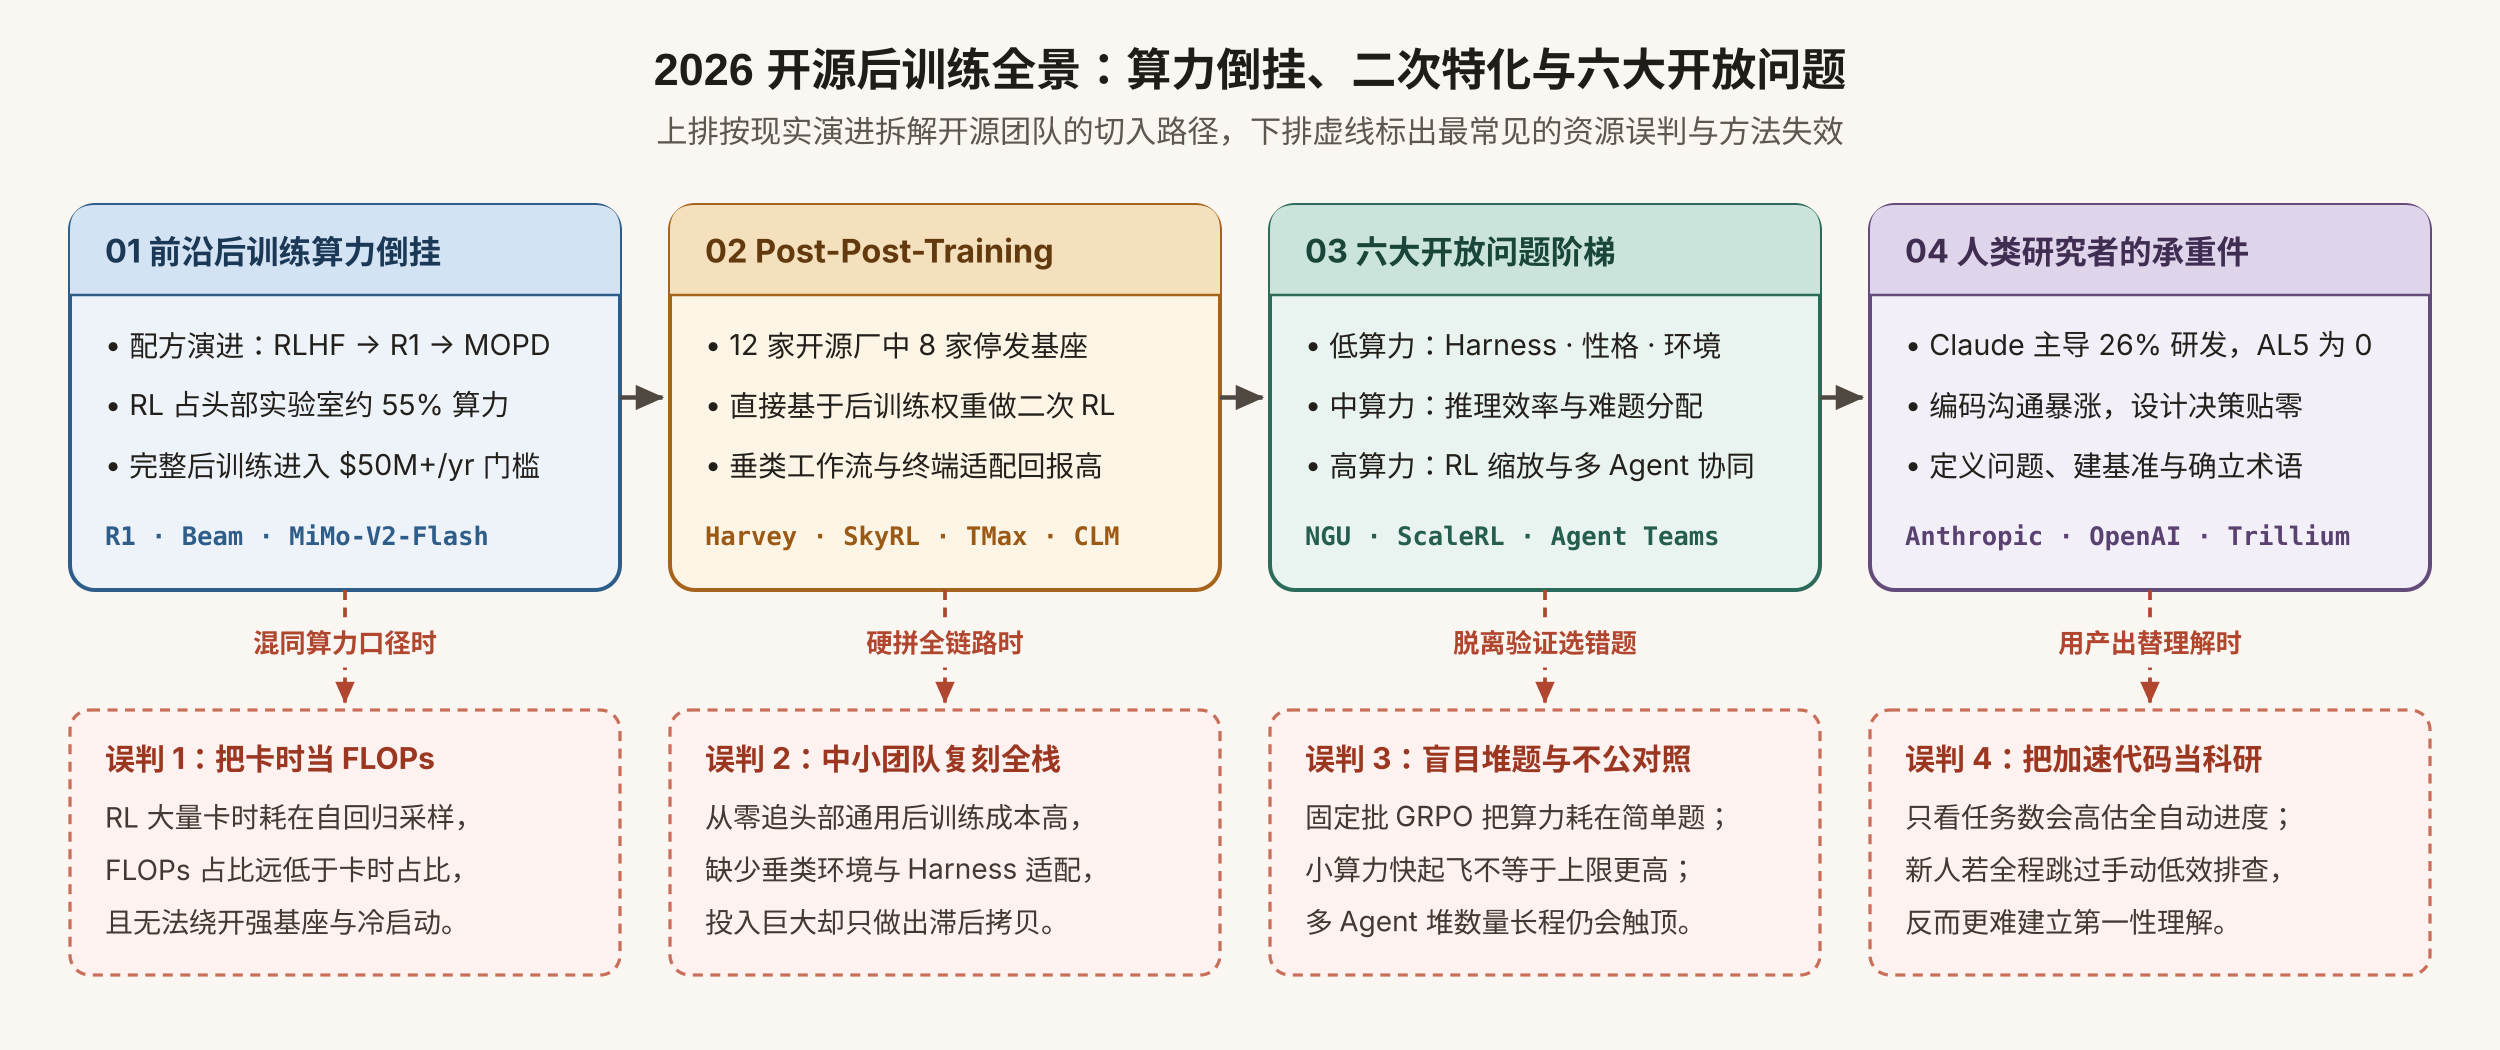
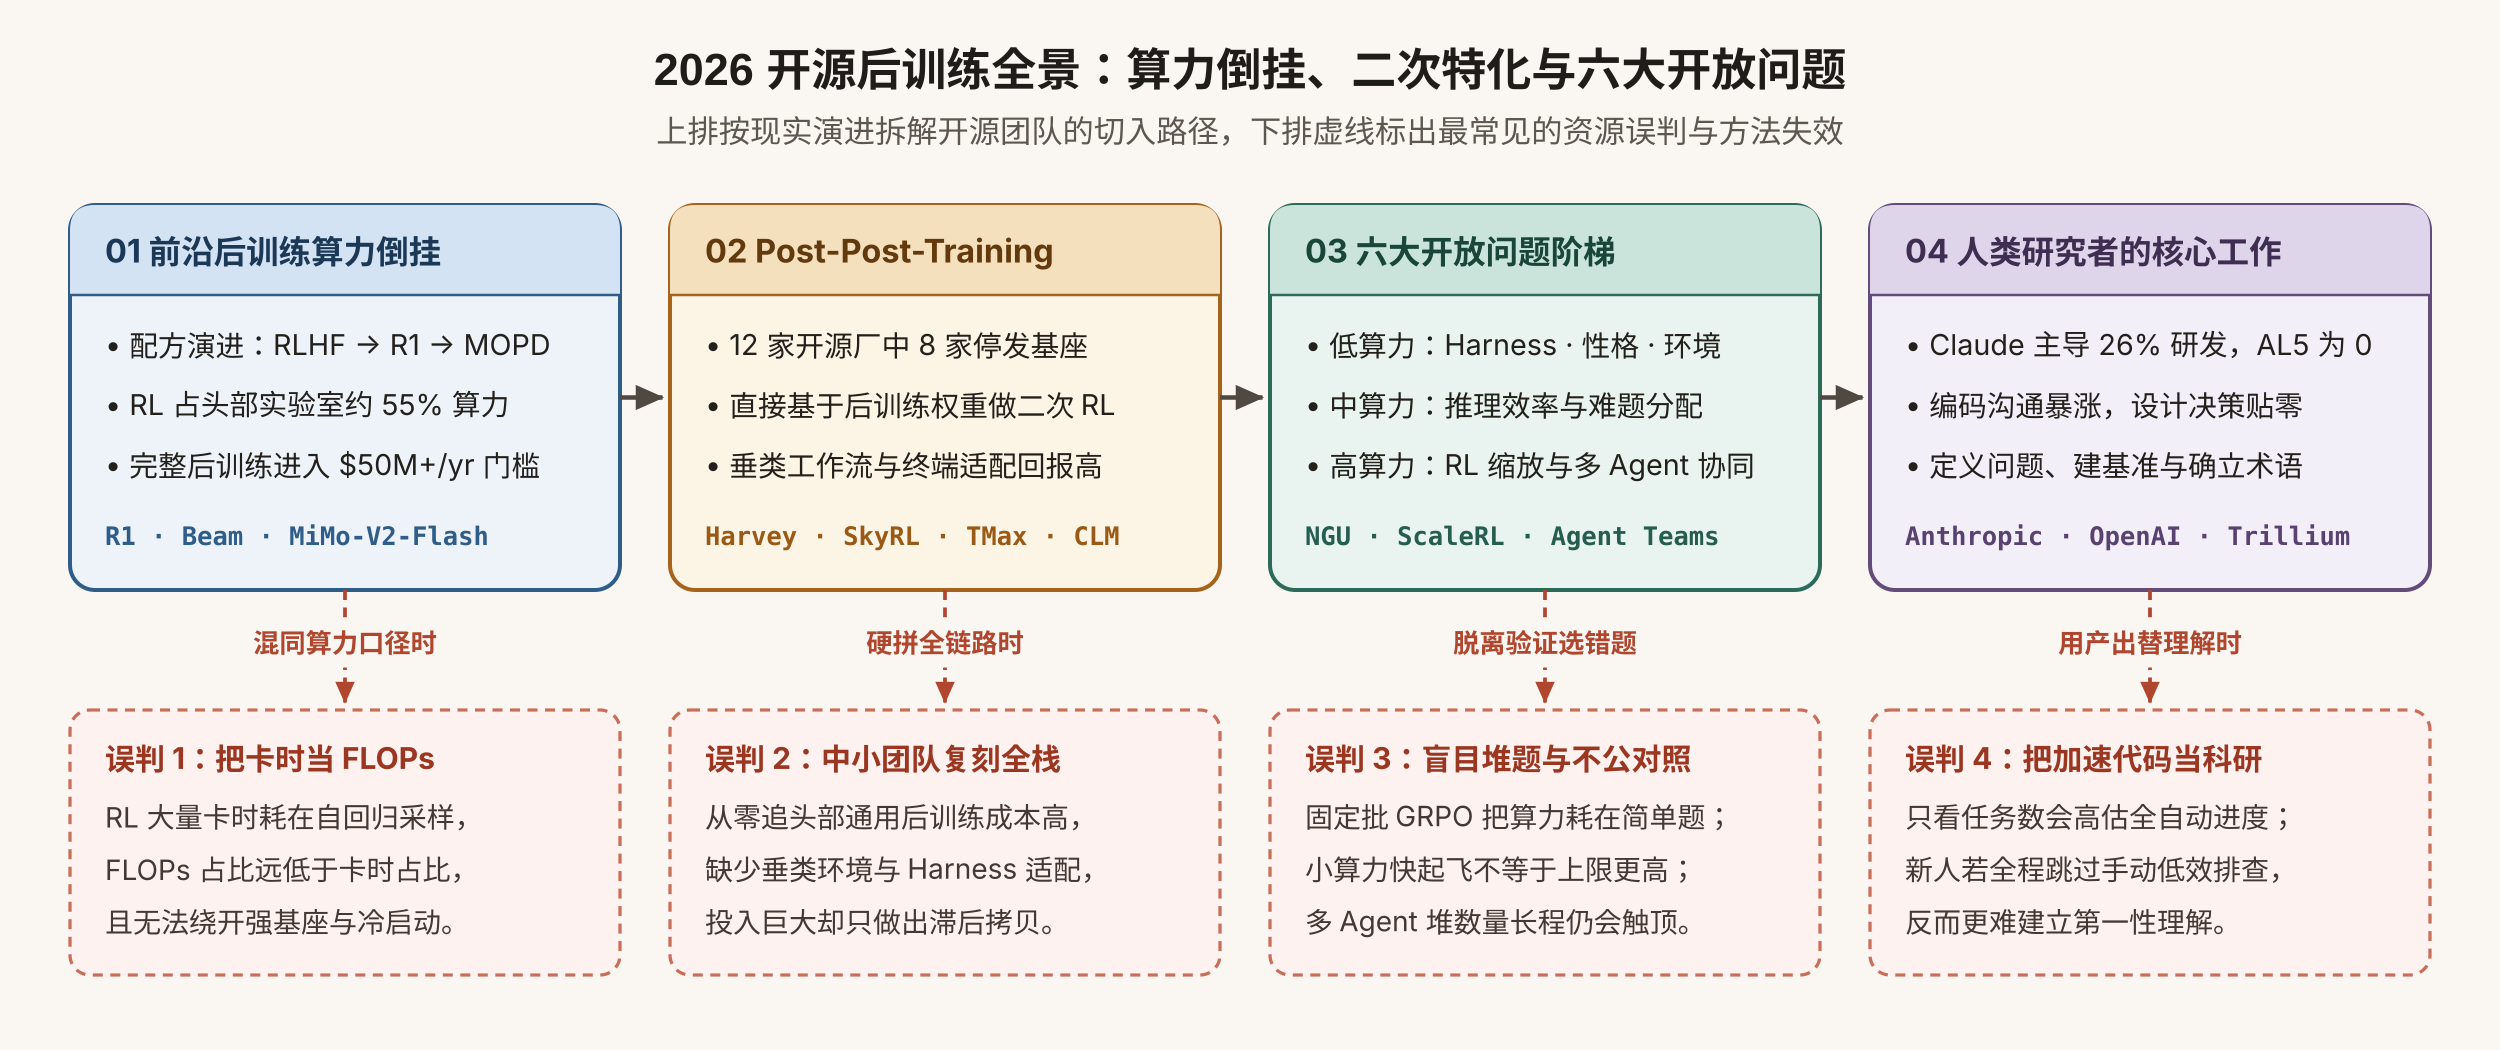
<svg xmlns="http://www.w3.org/2000/svg" viewBox="0 0 1000 420" width="1000" height="420" role="img" aria-labelledby="title desc">
  <defs>
    <marker id="arrow-main" viewBox="0 0 10 10" refX="8.5" refY="5" markerWidth="7" markerHeight="7" orient="auto">
      <path d="M0 1 L9 5 L0 9 z" fill="#4f4942" />
    </marker>
    <marker id="arrow-fail" viewBox="0 0 10 10" refX="8.5" refY="5" markerWidth="6.5" markerHeight="6.5" orient="auto">
      <path d="M0 1 L9 5 L0 9 z" fill="#b1462f" />
    </marker>
  </defs>
  <rect width="1000" height="420" fill="#faf7f2" />
  <text font-family="-apple-system, BlinkMacSystemFont, 'PingFang SC', 'Hiragino Sans GB', 'Segoe UI', Arial, sans-serif" x="500" y="34" font-size="18" font-weight="700" fill="#1f1d1a" text-anchor="middle">2026 开源后训练全景：算力倒挂、二次特化与六大开放问题</text>
  <text font-family="-apple-system, BlinkMacSystemFont, 'PingFang SC', 'Hiragino Sans GB', 'Segoe UI', Arial, sans-serif" x="500" y="57" font-size="12.5" fill="#5d574f" text-anchor="middle">上排按现实演进拆解开源团队的切入路径，下排虚线标出最常见的资源误判与方法失效</text>
  <rect x="28" y="82" width="220" height="154" rx="10" fill="#edf3f9" stroke="#2f5d8a" stroke-width="1.6" />
  <path d="M38 82 H238 Q248 82 248 92 V118 H28 V92 Q28 82 38 82 Z" fill="#d3e3f3" />
  <line x1="28" y1="118" x2="248" y2="118" stroke="#2f5d8a" stroke-width="1" />
  <text font-family="-apple-system, BlinkMacSystemFont, 'PingFang SC', 'Hiragino Sans GB', sans-serif" x="42" y="105" font-size="13" font-weight="700" fill="#1b3956">01 前沿后训练算力倒挂</text>
  <text font-family="-apple-system, BlinkMacSystemFont, 'PingFang SC', 'Hiragino Sans GB', sans-serif" x="42" y="142" font-size="11.5" fill="#23201c">• 配方演进：RLHF → R1 → MOPD</text>
  <text font-family="-apple-system, BlinkMacSystemFont, 'PingFang SC', 'Hiragino Sans GB', sans-serif" x="42" y="166" font-size="11.5" fill="#23201c">• RL 占头部实验室约 55% 算力</text>
  <text font-family="-apple-system, BlinkMacSystemFont, 'PingFang SC', 'Hiragino Sans GB', sans-serif" x="42" y="190" font-size="11.5" fill="#23201c">• 完整后训练进入 $50M+/yr 门槛</text>
  <text font-family="ui-monospace, SFMono-Regular, Menlo, monospace" x="42" y="218" font-size="10.2" font-weight="600" fill="#2f5d8a">R1 · Beam · MiMo-V2-Flash</text>
  <rect x="268" y="82" width="220" height="154" rx="10" fill="#fcf5e6" stroke="#a6631b" stroke-width="1.6" />
  <path d="M278 82 H478 Q488 82 488 92 V118 H268 V92 Q268 82 278 82 Z" fill="#f4e0bc" />
  <line x1="268" y1="118" x2="488" y2="118" stroke="#a6631b" stroke-width="1" />
  <text font-family="-apple-system, BlinkMacSystemFont, 'PingFang SC', 'Hiragino Sans GB', sans-serif" x="282" y="105" font-size="13" font-weight="700" fill="#633a0d">02 Post-Post-Training</text>
  <text font-family="-apple-system, BlinkMacSystemFont, 'PingFang SC', 'Hiragino Sans GB', sans-serif" x="282" y="142" font-size="11.5" fill="#23201c">• 12 家开源厂中 8 家停发基座</text>
  <text font-family="-apple-system, BlinkMacSystemFont, 'PingFang SC', 'Hiragino Sans GB', sans-serif" x="282" y="166" font-size="11.5" fill="#23201c">• 直接基于后训练权重做二次 RL</text>
  <text font-family="-apple-system, BlinkMacSystemFont, 'PingFang SC', 'Hiragino Sans GB', sans-serif" x="282" y="190" font-size="11.5" fill="#23201c">• 垂类工作流与终端适配回报高</text>
  <text font-family="ui-monospace, SFMono-Regular, Menlo, monospace" x="282" y="218" font-size="10.2" font-weight="600" fill="#9a5914">Harvey · SkyRL · TMax · CLM</text>
  <rect x="508" y="82" width="220" height="154" rx="10" fill="#e9f4f0" stroke="#2c6b5a" stroke-width="1.6" />
  <path d="M518 82 H718 Q728 82 728 92 V118 H508 V92 Q508 82 518 82 Z" fill="#cae4db" />
  <line x1="508" y1="118" x2="728" y2="118" stroke="#2c6b5a" stroke-width="1" />
  <text font-family="-apple-system, BlinkMacSystemFont, 'PingFang SC', 'Hiragino Sans GB', sans-serif" x="522" y="105" font-size="13" font-weight="700" fill="#1a463a">03 六大开放问题阶梯</text>
  <text font-family="-apple-system, BlinkMacSystemFont, 'PingFang SC', 'Hiragino Sans GB', sans-serif" x="522" y="142" font-size="11.5" fill="#23201c">• 低算力：Harness · 性格 · 环境</text>
  <text font-family="-apple-system, BlinkMacSystemFont, 'PingFang SC', 'Hiragino Sans GB', sans-serif" x="522" y="166" font-size="11.5" fill="#23201c">• 中算力：推理效率与难题分配</text>
  <text font-family="-apple-system, BlinkMacSystemFont, 'PingFang SC', 'Hiragino Sans GB', sans-serif" x="522" y="190" font-size="11.5" fill="#23201c">• 高算力：RL 缩放与多 Agent 协同</text>
  <text font-family="ui-monospace, SFMono-Regular, Menlo, monospace" x="522" y="218" font-size="10.2" font-weight="600" fill="#255d4e">NGU · ScaleRL · Agent Teams</text>
  <rect x="748" y="82" width="224" height="154" rx="10" fill="#f3eff8" stroke="#634b7a" stroke-width="1.6" />
  <path d="M758 82 H962 Q972 82 972 92 V118 H748 V92 Q748 82 758 82 Z" fill="#dfd5eb" />
  <line x1="748" y1="118" x2="972" y2="118" stroke="#634b7a" stroke-width="1" />
-   <text font-family="-apple-system, BlinkMacSystemFont, 'PingFang SC', 'Hiragino Sans GB', sans-serif" x="762" y="105" font-size="13" font-weight="700" fill="#3f2d52">04 人类研究者的承重件</text>
+   <text font-family="-apple-system, BlinkMacSystemFont, 'PingFang SC', 'Hiragino Sans GB', sans-serif" x="762" y="105" font-size="13" font-weight="700" fill="#3f2d52">04 人类研究者的核心工作</text>
  <text font-family="-apple-system, BlinkMacSystemFont, 'PingFang SC', 'Hiragino Sans GB', sans-serif" x="762" y="142" font-size="11.5" fill="#23201c">• Claude 主导 26% 研发，AL5 为 0</text>
  <text font-family="-apple-system, BlinkMacSystemFont, 'PingFang SC', 'Hiragino Sans GB', sans-serif" x="762" y="166" font-size="11.5" fill="#23201c">• 编码沟通暴涨，设计决策贴零</text>
  <text font-family="-apple-system, BlinkMacSystemFont, 'PingFang SC', 'Hiragino Sans GB', sans-serif" x="762" y="190" font-size="11.5" fill="#23201c">• 定义问题、建基准与确立术语</text>
  <text font-family="ui-monospace, SFMono-Regular, Menlo, monospace" x="762" y="218" font-size="10.2" font-weight="600" fill="#594170">Anthropic · OpenAI · Trillium</text>
  <line x1="248" y1="159" x2="265" y2="159" stroke="#4f4942" stroke-width="1.8" marker-end="url(#arrow-main)" />
  <line x1="488" y1="159" x2="505" y2="159" stroke="#4f4942" stroke-width="1.8" marker-end="url(#arrow-main)" />
  <line x1="728" y1="159" x2="745" y2="159" stroke="#4f4942" stroke-width="1.8" marker-end="url(#arrow-main)" />
  <line x1="138" y1="236" x2="138" y2="281" stroke="#b1462f" stroke-width="1.5" stroke-dasharray="4 3" marker-end="url(#arrow-fail)" />
  <line x1="378" y1="236" x2="378" y2="281" stroke="#b1462f" stroke-width="1.5" stroke-dasharray="4 3" marker-end="url(#arrow-fail)" />
  <line x1="618" y1="236" x2="618" y2="281" stroke="#b1462f" stroke-width="1.5" stroke-dasharray="4 3" marker-end="url(#arrow-fail)" />
  <line x1="860" y1="236" x2="860" y2="281" stroke="#b1462f" stroke-width="1.5" stroke-dasharray="4 3" marker-end="url(#arrow-fail)" />
  <rect x="86" y="247" width="104" height="20" rx="4" fill="#faf7f2" />
  <text font-family="-apple-system, BlinkMacSystemFont, 'PingFang SC', sans-serif" x="138" y="261" font-size="10.5" font-weight="600" fill="#b1462f" text-anchor="middle">混同算力口径时</text>
  <rect x="326" y="247" width="104" height="20" rx="4" fill="#faf7f2" />
  <text font-family="-apple-system, BlinkMacSystemFont, 'PingFang SC', sans-serif" x="378" y="261" font-size="10.5" font-weight="600" fill="#b1462f" text-anchor="middle">硬拼全链路时</text>
  <rect x="566" y="247" width="104" height="20" rx="4" fill="#faf7f2" />
  <text font-family="-apple-system, BlinkMacSystemFont, 'PingFang SC', sans-serif" x="618" y="261" font-size="10.5" font-weight="600" fill="#b1462f" text-anchor="middle">脱离验证选错题</text>
  <rect x="808" y="247" width="104" height="20" rx="4" fill="#faf7f2" />
  <text font-family="-apple-system, BlinkMacSystemFont, 'PingFang SC', sans-serif" x="860" y="261" font-size="10.5" font-weight="600" fill="#b1462f" text-anchor="middle">用产出替理解时</text>
  <rect x="28" y="284" width="220" height="106" rx="8" fill="#fdf2ef" stroke="#c96e59" stroke-width="1.3" stroke-dasharray="4 3" />
  <text font-family="-apple-system, BlinkMacSystemFont, 'PingFang SC', sans-serif" x="42" y="308" font-size="12" font-weight="700" fill="#9b3621">误判 1：把卡时当 FLOPs</text>
  <text font-family="-apple-system, BlinkMacSystemFont, 'PingFang SC', sans-serif" x="42" y="331" font-size="11.2" fill="#433834">RL 大量卡时耗在自回归采样，</text>
  <text font-family="-apple-system, BlinkMacSystemFont, 'PingFang SC', sans-serif" x="42" y="352" font-size="11.2" fill="#433834">FLOPs 占比远低于卡时占比，</text>
  <text font-family="-apple-system, BlinkMacSystemFont, 'PingFang SC', sans-serif" x="42" y="373" font-size="11.2" fill="#433834">且无法绕开强基座与冷启动。</text>
  <rect x="268" y="284" width="220" height="106" rx="8" fill="#fdf2ef" stroke="#c96e59" stroke-width="1.3" stroke-dasharray="4 3" />
  <text font-family="-apple-system, BlinkMacSystemFont, 'PingFang SC', sans-serif" x="282" y="308" font-size="12" font-weight="700" fill="#9b3621">误判 2：中小团队复刻全栈</text>
  <text font-family="-apple-system, BlinkMacSystemFont, 'PingFang SC', sans-serif" x="282" y="331" font-size="11.2" fill="#433834">从零追头部通用后训练成本高，</text>
  <text font-family="-apple-system, BlinkMacSystemFont, 'PingFang SC', sans-serif" x="282" y="352" font-size="11.2" fill="#433834">缺少垂类环境与 Harness 适配，</text>
  <text font-family="-apple-system, BlinkMacSystemFont, 'PingFang SC', sans-serif" x="282" y="373" font-size="11.2" fill="#433834">投入巨大却只做出滞后拷贝。</text>
  <rect x="508" y="284" width="220" height="106" rx="8" fill="#fdf2ef" stroke="#c96e59" stroke-width="1.3" stroke-dasharray="4 3" />
  <text font-family="-apple-system, BlinkMacSystemFont, 'PingFang SC', sans-serif" x="522" y="308" font-size="12" font-weight="700" fill="#9b3621">误判 3：盲目堆题与不公对照</text>
  <text font-family="-apple-system, BlinkMacSystemFont, 'PingFang SC', sans-serif" x="522" y="331" font-size="11.2" fill="#433834">固定批 GRPO 把算力耗在简单题；</text>
  <text font-family="-apple-system, BlinkMacSystemFont, 'PingFang SC', sans-serif" x="522" y="352" font-size="11.2" fill="#433834">小算力快起飞不等于上限更高；</text>
  <text font-family="-apple-system, BlinkMacSystemFont, 'PingFang SC', sans-serif" x="522" y="373" font-size="11.2" fill="#433834">多 Agent 堆数量长程仍会触顶。</text>
  <rect x="748" y="284" width="224" height="106" rx="8" fill="#fdf2ef" stroke="#c96e59" stroke-width="1.3" stroke-dasharray="4 3" />
  <text font-family="-apple-system, BlinkMacSystemFont, 'PingFang SC', sans-serif" x="762" y="308" font-size="12" font-weight="700" fill="#9b3621">误判 4：把加速代码当科研</text>
  <text font-family="-apple-system, BlinkMacSystemFont, 'PingFang SC', sans-serif" x="762" y="331" font-size="11.2" fill="#433834">只看任务数会高估全自动进度；</text>
  <text font-family="-apple-system, BlinkMacSystemFont, 'PingFang SC', sans-serif" x="762" y="352" font-size="11.2" fill="#433834">新人若全程跳过手动低效排查，</text>
  <text font-family="-apple-system, BlinkMacSystemFont, 'PingFang SC', sans-serif" x="762" y="373" font-size="11.2" fill="#433834">反而更难建立第一性理解。</text>
</svg>
